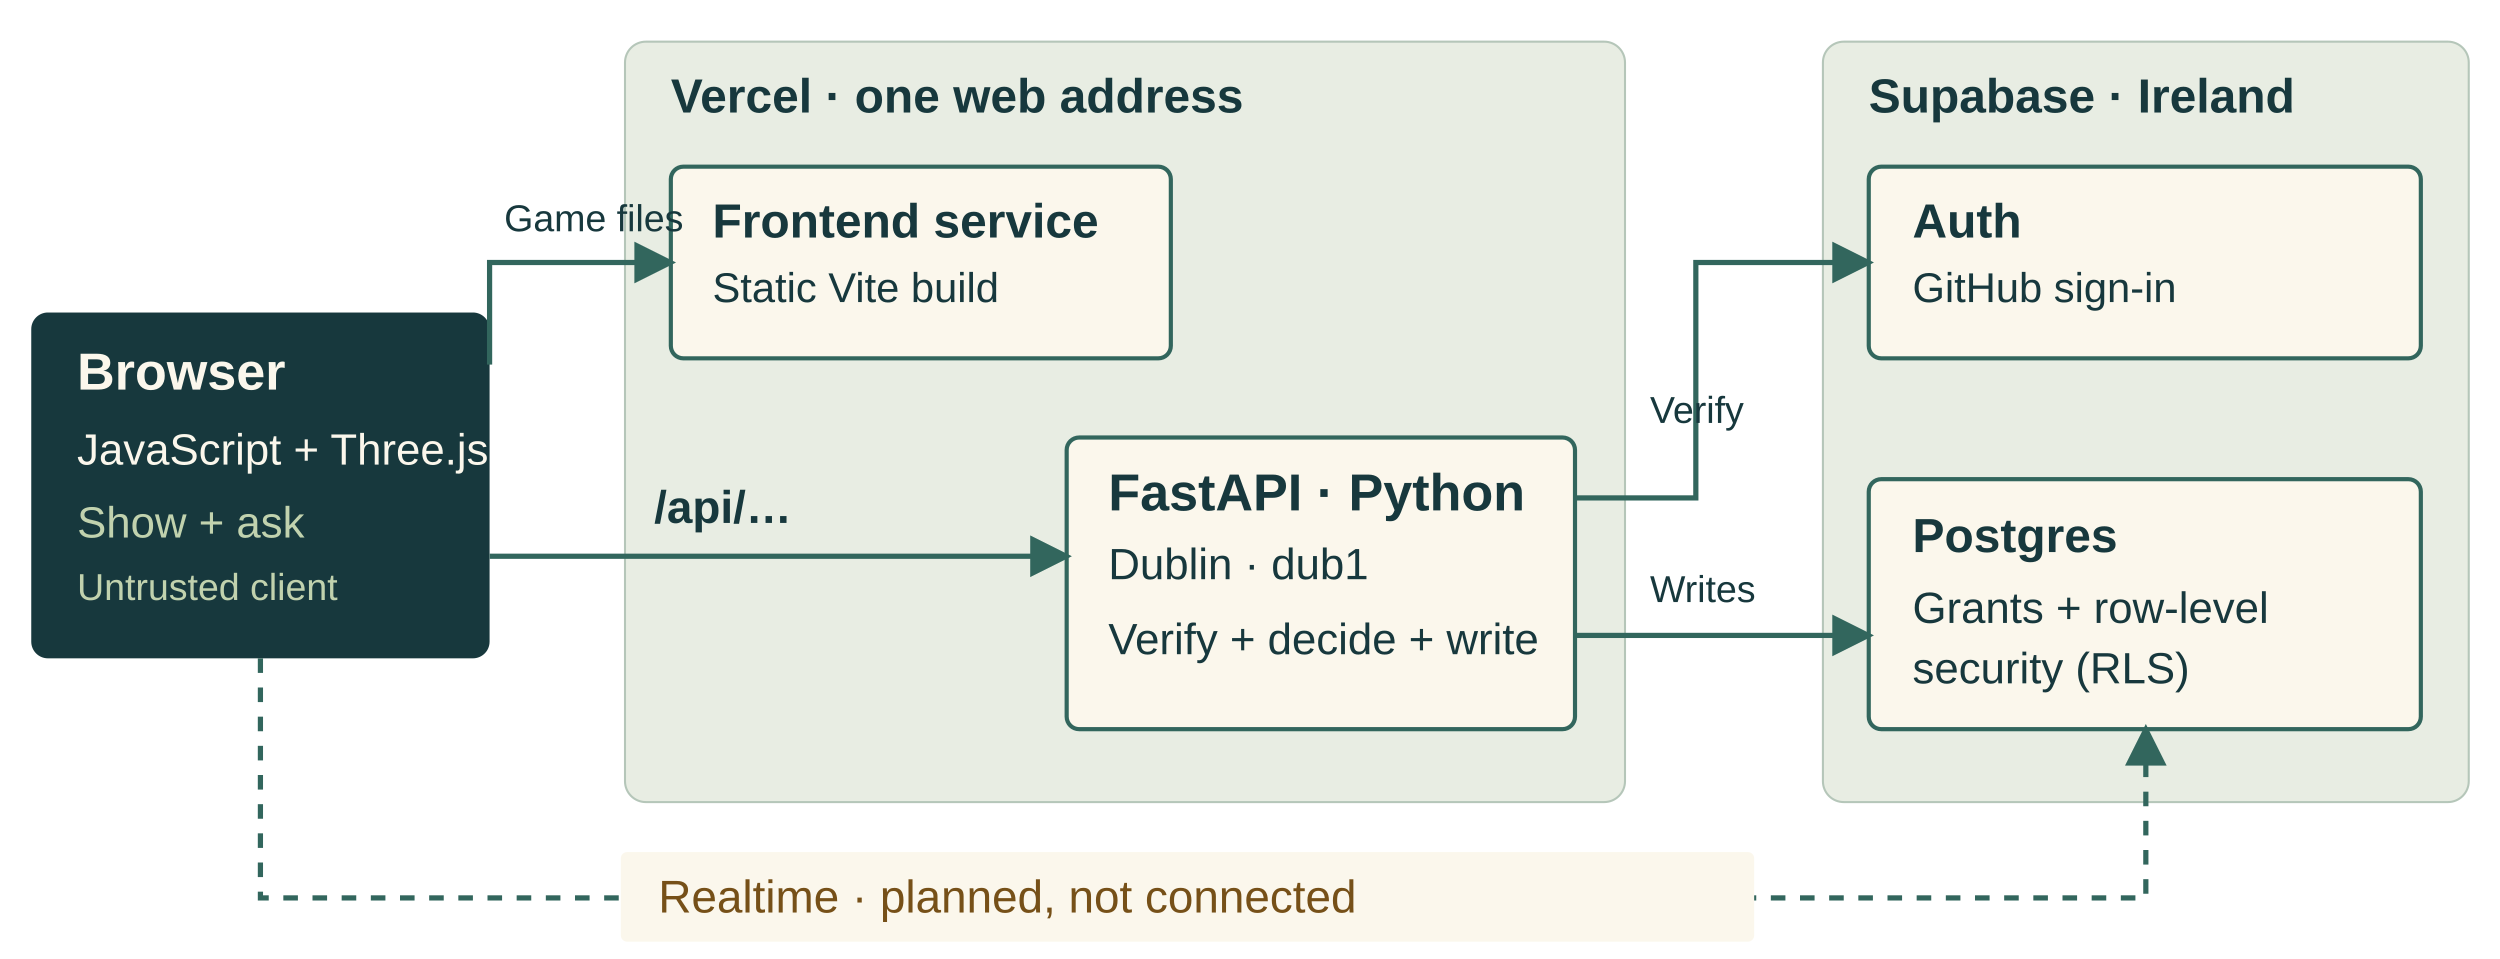
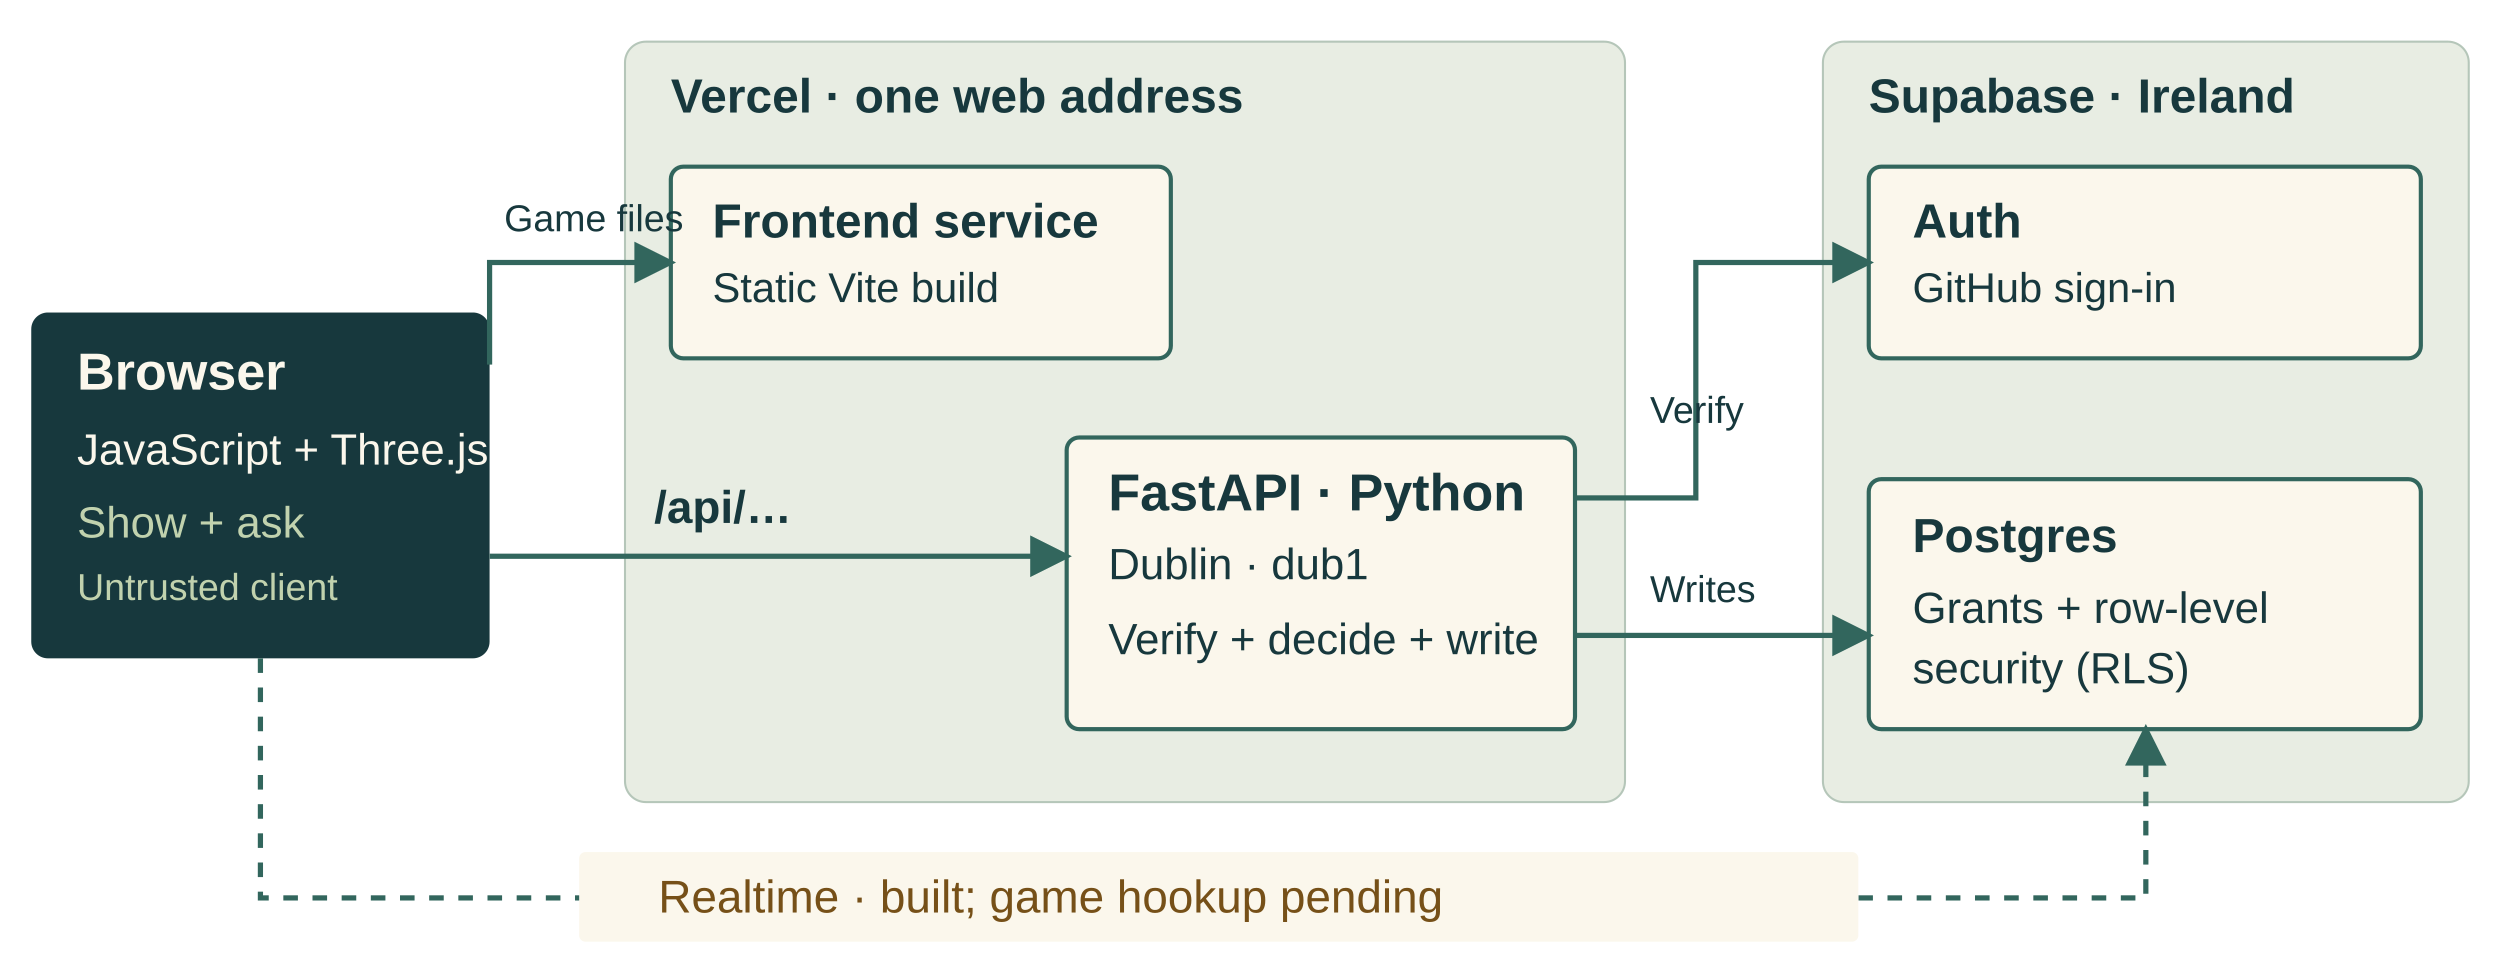
<svg xmlns="http://www.w3.org/2000/svg" viewBox="0 0 1200 460" role="img" aria-labelledby="title desc">
  <defs>
    <marker id="arrow" markerWidth="8" markerHeight="8" refX="7" refY="4" orient="auto">
      <path d="m0 0 8 4-8 4z" fill="#32665d" />
    </marker>
  </defs>
  <g font-family="Arial,Helvetica,sans-serif" fill="#17383d">
    <rect x="300" y="20" width="480" height="365" rx="10" fill="#e8ede3" stroke="#b5c6b9" />
    <text x="322" y="54" font-size="23" font-weight="700">Vercel · one web address</text>
    <rect x="875" y="20" width="310" height="365" rx="10" fill="#e8ede3" stroke="#b5c6b9" />
    <text x="897" y="54" font-size="23" font-weight="700">Supabase · Ireland</text>
    <rect x="15" y="150" width="220" height="166" rx="8" fill="#17383d" />
    <text x="37" y="187" font-size="25" fill="#fbf7ec" font-weight="700">Browser</text>
    <text x="37" y="223" font-size="21" fill="#fbf7ec">JavaScript + Three.js</text>
    <text x="37" y="258" font-size="21" fill="#c1d2ae">Show + ask</text>
    <text x="37" y="288" font-size="18" fill="#c1d2ae">Untrusted client</text>
    <rect x="322" y="80" width="240" height="92" rx="6" fill="#fbf7ec" stroke="#32665d" stroke-width="2" />
    <text x="342" y="114" font-size="23" font-weight="700">Frontend service</text>
    <text x="342" y="145" font-size="20">Static Vite build</text>
    <rect x="512" y="210" width="244" height="140" rx="6" fill="#fbf7ec" stroke="#32665d" stroke-width="2" />
    <text x="532" y="245" font-size="25" font-weight="700">FastAPI · Python</text>
    <text x="532" y="278" font-size="21">Dublin · dub1</text>
    <text x="532" y="314" font-size="21">Verify + decide + write</text>
    <rect x="897" y="80" width="265" height="92" rx="6" fill="#fbf7ec" stroke="#32665d" stroke-width="2" />
    <text x="918" y="114" font-size="23" font-weight="700">Auth</text>
    <text x="918" y="145" font-size="20">GitHub sign-in</text>
    <rect x="897" y="230" width="265" height="120" rx="6" fill="#fbf7ec" stroke="#32665d" stroke-width="2" />
    <text x="918" y="265" font-size="23" font-weight="700">Postgres</text>
    <text x="918" y="299" font-size="21">Grants + row-level</text>
    <text x="918" y="328" font-size="21">security (RLS)</text>
    <g fill="none" stroke="#32665d" stroke-width="2.5" marker-end="url(#arrow)">
      <path d="M235 175V126h87" />
      <path d="M235 267h277" />
      <path d="M756 239h58V126h83" />
      <path d="M756 305h141" />
      <path d="M125 316v115h905v-81" stroke-dasharray="7 7" />
    </g>
    <text x="242" y="111" font-size="18">Game files</text>
    <text x="314" y="251" font-size="22" font-weight="700">/api/…</text>
    <text x="792" y="203" font-size="18">Verify</text>
    <text x="792" y="289" font-size="18">Writes</text>
-     <rect x="298" y="409" width="544" height="43" rx="3" fill="#fbf7ec" />
-     <text x="316" y="438" font-size="22" fill="#765018">Realtime · planned, not connected</text>
+     <rect x="278" y="409" width="614" height="43" rx="3" fill="#fbf7ec" />
+     <text x="316" y="438" font-size="22" fill="#765018">Realtime · built; game hookup pending</text>
  </g>
</svg>
